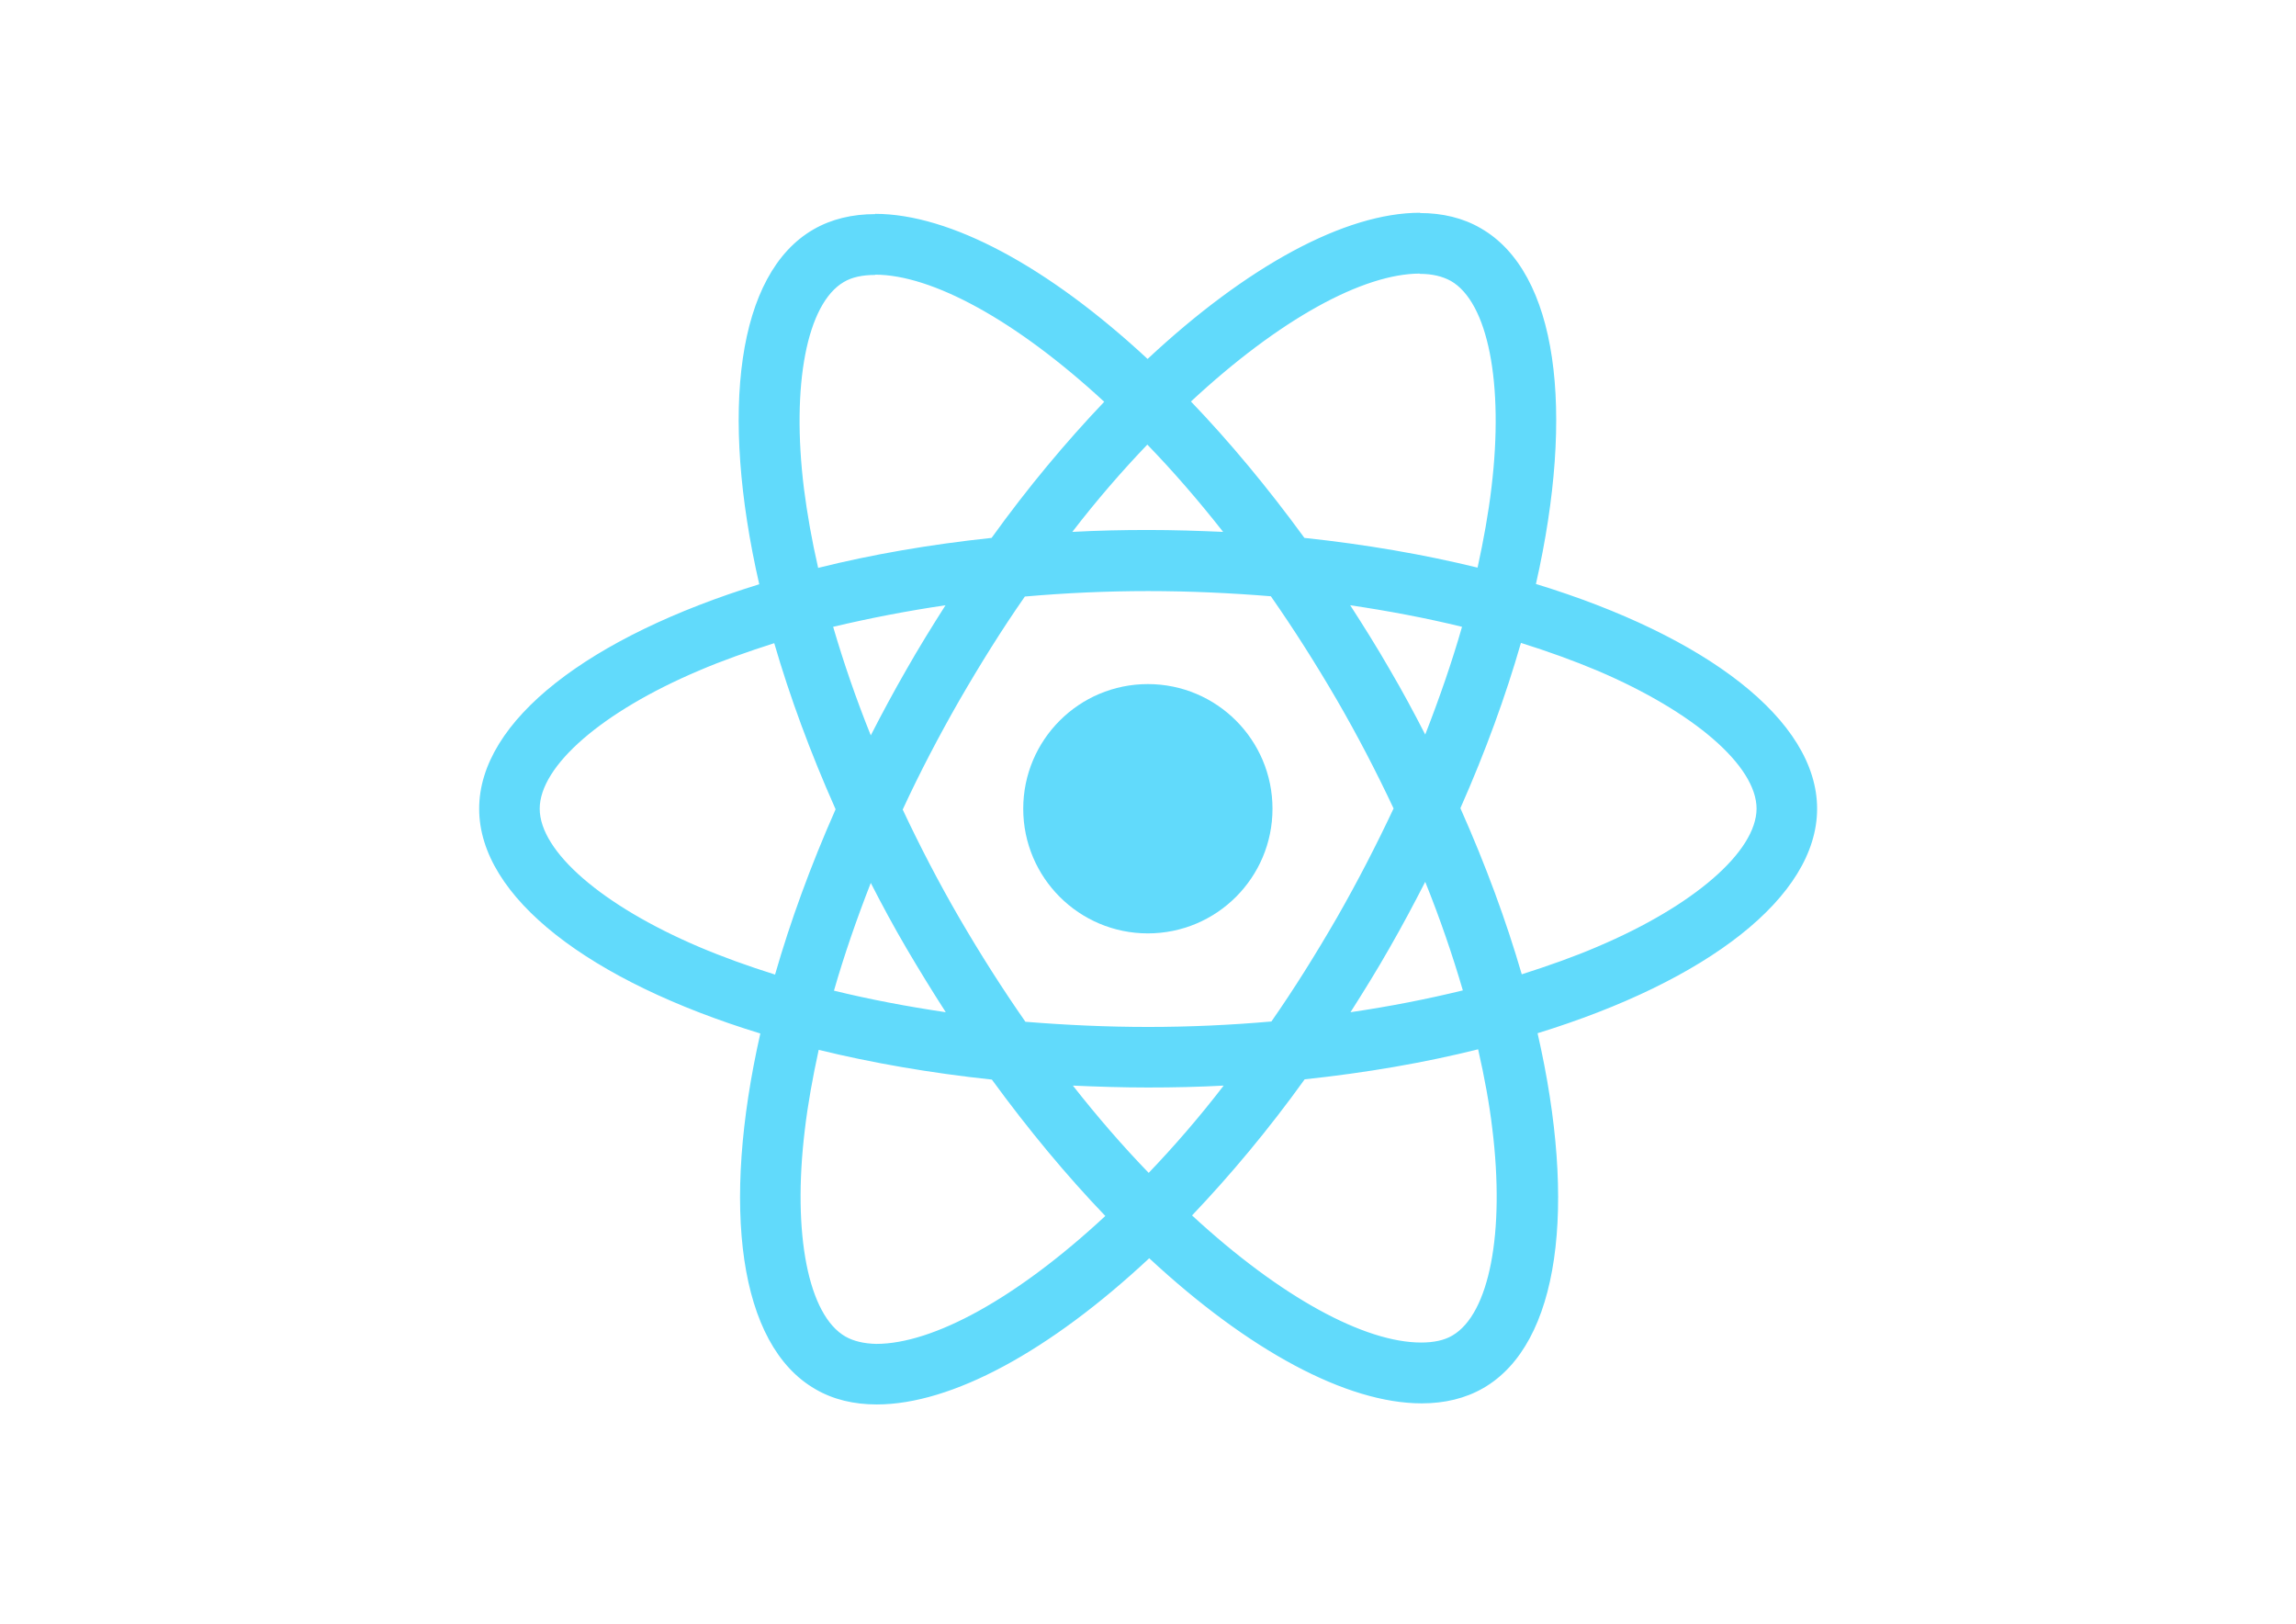
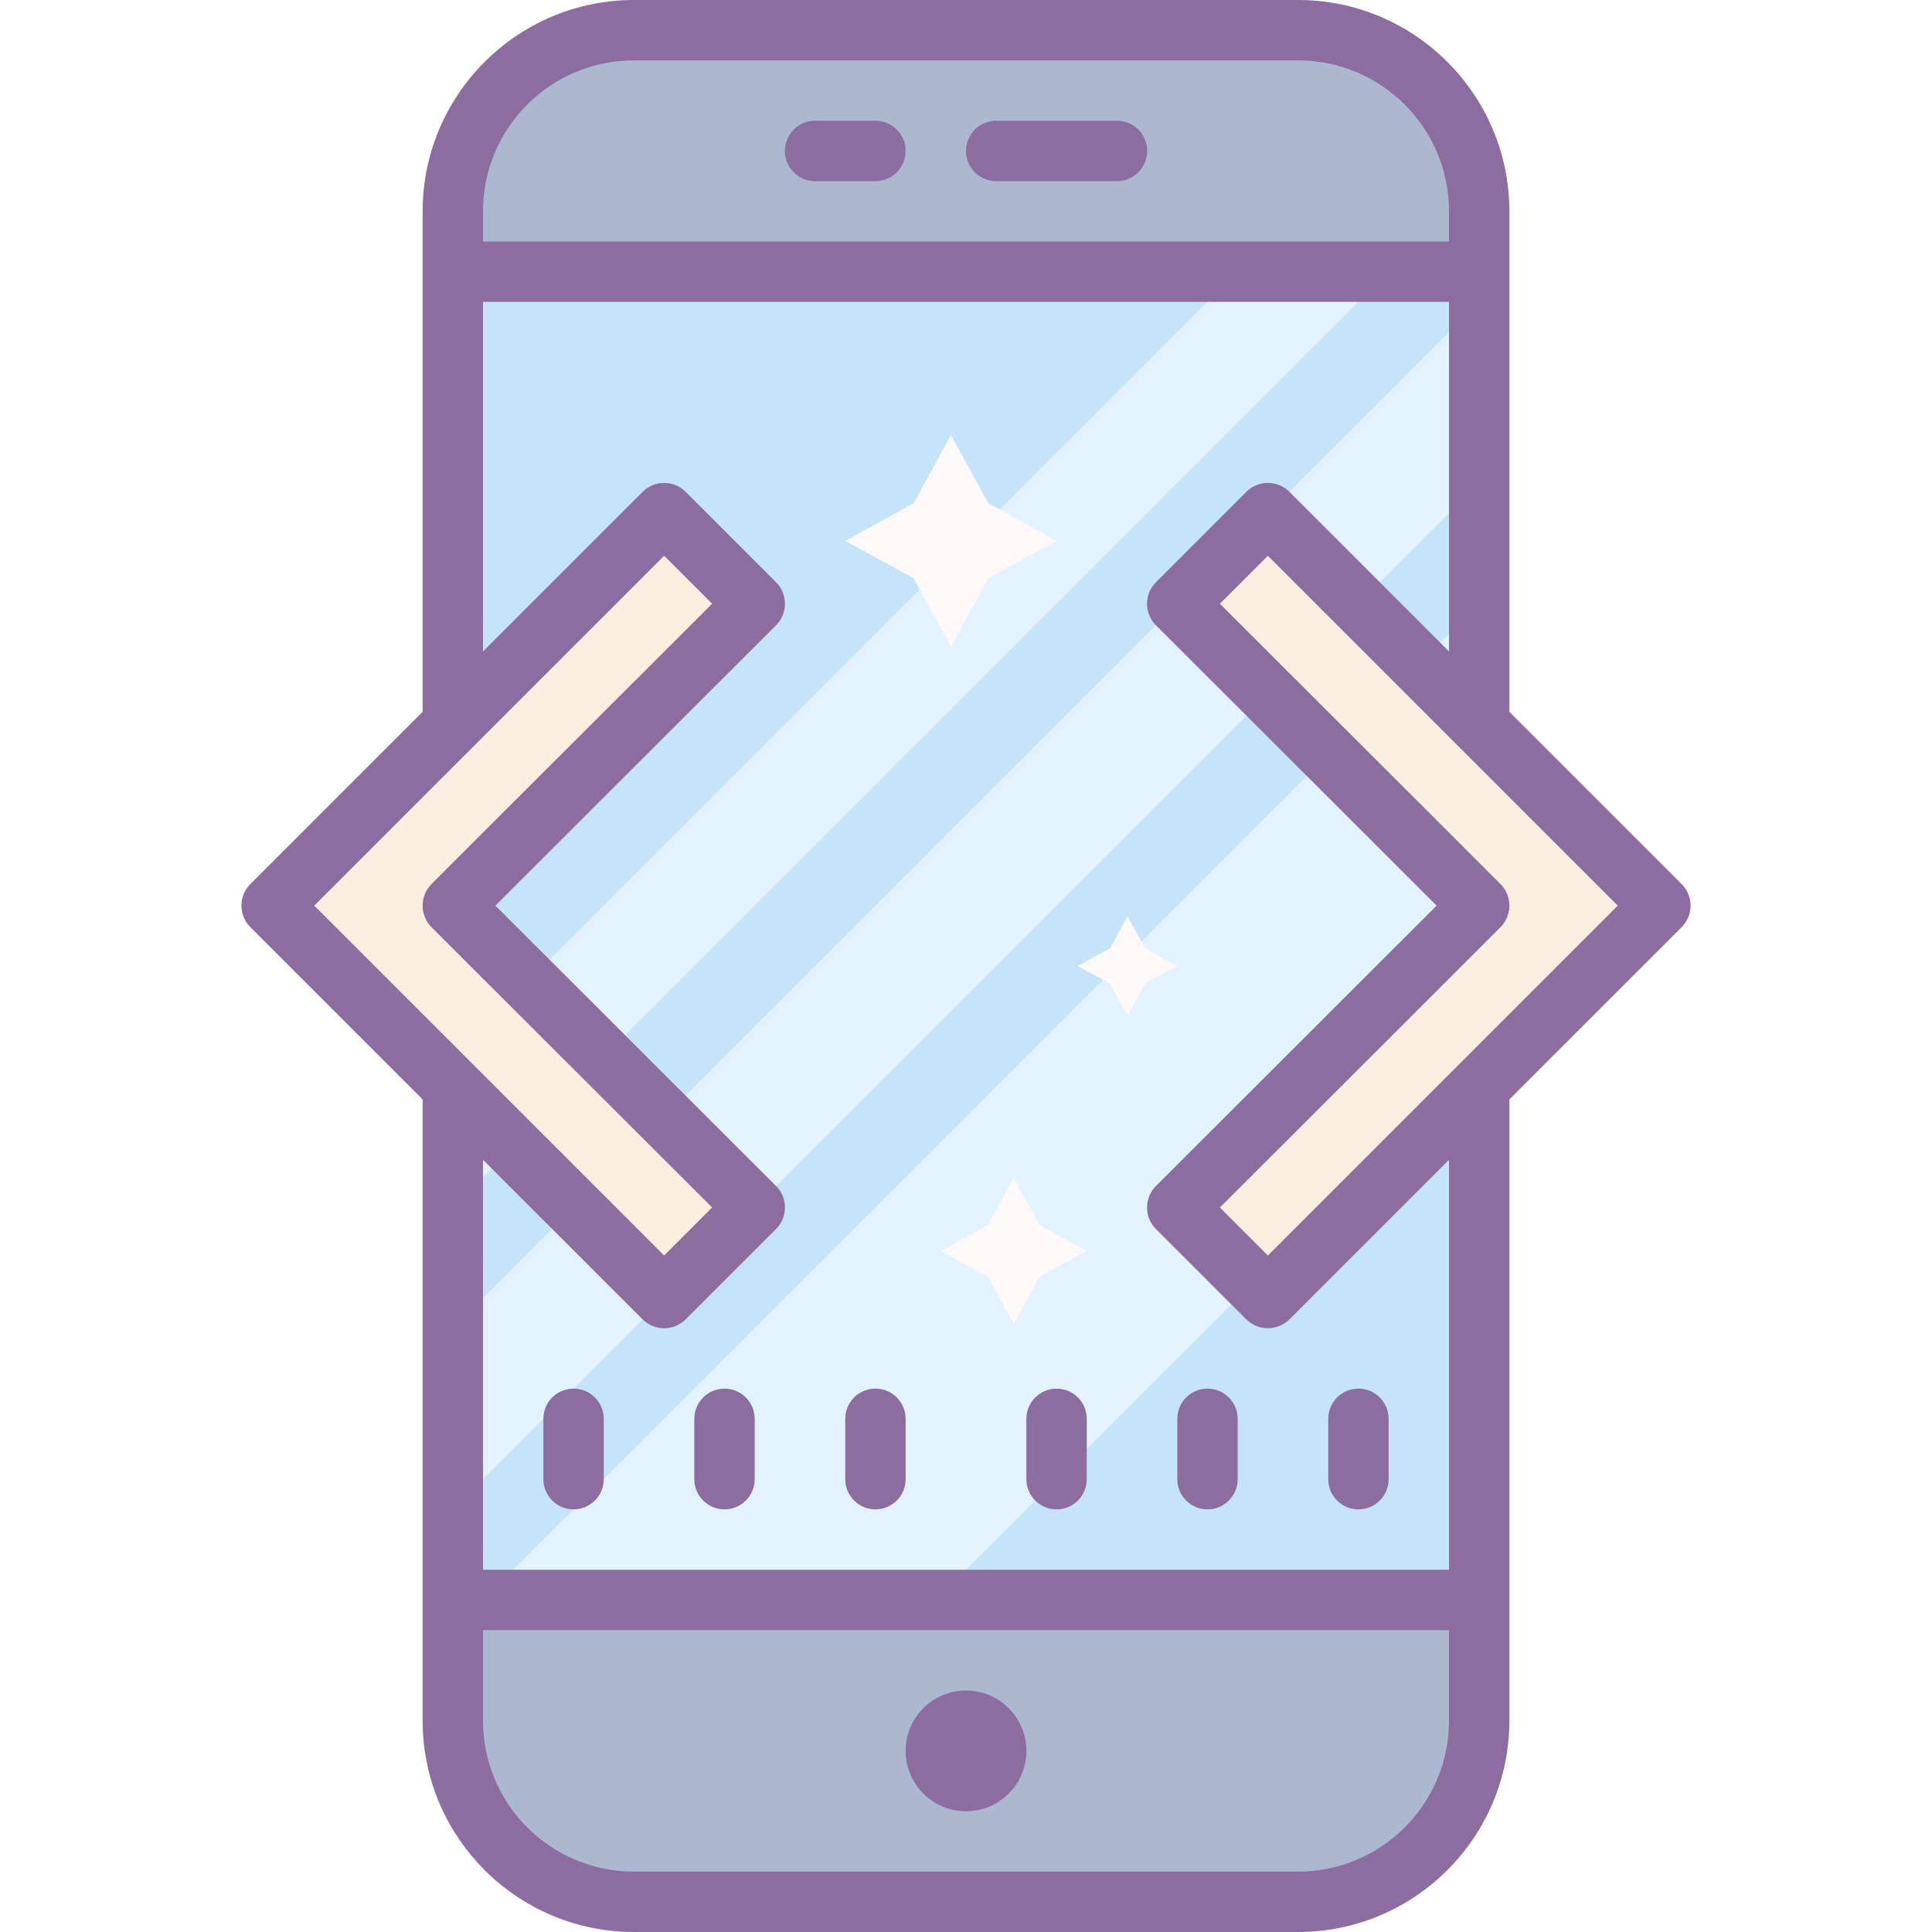
- <svg xmlns="http://www.w3.org/2000/svg" viewBox="0 0 841.9 595.3">
-   <g fill="#61DAFB">
-     <path d="M666.3 296.5c0-32.5-40.7-63.3-103.1-82.4 14.4-63.6 8-114.2-20.2-130.4-6.5-3.8-14.1-5.6-22.4-5.6v22.3c4.6 0 8.3.9 11.4 2.6 13.6 7.8 19.5 37.5 14.9 75.7-1.1 9.4-2.9 19.3-5.1 29.4-19.6-4.8-41-8.5-63.5-10.9-13.5-18.5-27.5-35.3-41.6-50 32.6-30.3 63.2-46.9 84-46.9V78c-27.5 0-63.5 19.6-99.9 53.6-36.4-33.8-72.4-53.2-99.9-53.2v22.3c20.7 0 51.4 16.5 84 46.6-14 14.7-28 31.4-41.3 49.9-22.6 2.4-44 6.1-63.6 11-2.3-10-4-19.7-5.2-29-4.7-38.2 1.1-67.9 14.6-75.8 3-1.8 6.9-2.6 11.5-2.6V78.5c-8.4 0-16 1.8-22.6 5.6-28.1 16.2-34.4 66.7-19.9 130.1-62.2 19.2-102.7 49.9-102.7 82.3 0 32.5 40.7 63.3 103.1 82.4-14.4 63.6-8 114.2 20.2 130.4 6.5 3.8 14.1 5.6 22.5 5.6 27.5 0 63.5-19.6 99.9-53.6 36.4 33.8 72.4 53.2 99.9 53.2 8.4 0 16-1.8 22.6-5.6 28.1-16.2 34.4-66.7 19.9-130.1 62-19.1 102.5-49.9 102.5-82.3zm-130.2-66.7c-3.7 12.9-8.3 26.2-13.5 39.5-4.1-8-8.4-16-13.1-24-4.6-8-9.5-15.8-14.4-23.4 14.2 2.1 27.9 4.7 41 7.9zm-45.8 106.5c-7.8 13.5-15.8 26.3-24.1 38.2-14.9 1.3-30 2-45.2 2-15.1 0-30.2-.7-45-1.9-8.3-11.9-16.4-24.6-24.2-38-7.6-13.1-14.5-26.4-20.8-39.8 6.2-13.4 13.2-26.8 20.7-39.9 7.8-13.5 15.8-26.3 24.1-38.2 14.9-1.3 30-2 45.2-2 15.1 0 30.2.7 45 1.9 8.3 11.9 16.4 24.6 24.2 38 7.6 13.1 14.5 26.4 20.8 39.8-6.3 13.4-13.2 26.8-20.7 39.9zm32.3-13c5.4 13.4 10 26.8 13.8 39.8-13.1 3.2-26.9 5.9-41.2 8 4.9-7.7 9.8-15.6 14.4-23.7 4.6-8 8.9-16.1 13-24.1zM421.2 430c-9.3-9.6-18.6-20.3-27.8-32 9 .4 18.2.7 27.5.7 9.4 0 18.7-.2 27.8-.7-9 11.7-18.3 22.4-27.5 32zm-74.4-58.9c-14.2-2.1-27.9-4.7-41-7.9 3.7-12.9 8.3-26.2 13.5-39.5 4.1 8 8.4 16 13.1 24 4.7 8 9.5 15.8 14.4 23.4zM420.7 163c9.3 9.6 18.6 20.3 27.8 32-9-.4-18.2-.7-27.5-.7-9.4 0-18.7.2-27.8.7 9-11.7 18.3-22.4 27.5-32zm-74 58.9c-4.9 7.7-9.8 15.6-14.4 23.7-4.6 8-8.9 16-13 24-5.4-13.4-10-26.8-13.8-39.8 13.1-3.1 26.9-5.8 41.2-7.9zm-90.5 125.2c-35.4-15.1-58.3-34.9-58.3-50.6 0-15.7 22.9-35.6 58.3-50.6 8.6-3.7 18-7 27.7-10.1 5.7 19.6 13.2 40 22.5 60.9-9.2 20.8-16.6 41.1-22.2 60.6-9.9-3.1-19.3-6.5-28-10.2zM310 490c-13.6-7.8-19.5-37.5-14.9-75.7 1.1-9.4 2.9-19.3 5.1-29.4 19.6 4.8 41 8.5 63.5 10.9 13.5 18.5 27.5 35.3 41.6 50-32.6 30.3-63.2 46.9-84 46.9-4.5-.1-8.3-1-11.3-2.7zm237.2-76.2c4.7 38.2-1.1 67.9-14.6 75.8-3 1.8-6.9 2.6-11.5 2.6-20.7 0-51.4-16.5-84-46.6 14-14.7 28-31.4 41.3-49.9 22.6-2.4 44-6.1 63.6-11 2.3 10.1 4.1 19.8 5.2 29.1zm38.5-66.7c-8.6 3.7-18 7-27.7 10.1-5.7-19.6-13.2-40-22.5-60.9 9.2-20.8 16.6-41.1 22.2-60.6 9.9 3.1 19.3 6.5 28.1 10.2 35.4 15.1 58.3 34.9 58.3 50.6-.1 15.7-23 35.6-58.4 50.6zM320.8 78.4z" />
-     <circle cx="420.9" cy="296.5" r="45.7" />
-     <path d="M520.5 78.1z" />
-   </g>
+ <svg xmlns="http://www.w3.org/2000/svg" viewBox="0 0 64 64" width="64" height="64">
+   <path fill="#acb7d0" d="M43,63H21c-3.314,0-6-2.686-6-6V7c0-3.314,2.686-6,6-6h22c3.314,0,6,2.686,6,6v50 C49,60.314,46.314,63,43,63z" />
+   <path fill="#acb7d0" d="M43,63H21c-3.314,0-6-2.686-6-6v-4h34v4C49,60.314,46.314,63,43,63z" />
+   <path fill="#c5e4fa" d="M15 9H49V53H15z" />
+   <path fill="#e3f2ff" d="M31 53L49.375 34.625 49 20 16 53zM15 50L49 16 49 10 15 44zM15 40L46 9 41 9 15 35z" />
+   <path fill="#fff8f8" d="M31.502 14.412L32.74 16.676 35.004 17.915 32.74 19.153 31.502 21.417 30.264 19.153 28 17.915 30.264 16.676zM33.581 39.02L34.436 40.583 36 41.438 34.436 42.294 33.581 43.857 32.726 42.294 31.162 41.438 32.726 40.583zM37.352 30.352L37.935 31.417 39 32 37.935 32.583 37.352 33.648 36.769 32.583 35.704 32 36.769 31.417z" />
+   <path fill="#faefde" d="M22 43L9 30 22 17 25 20 15 30 25 40zM42 43L55 30 42 17 39 20 49 30 39 40z" />
+   <path fill="#8d6c9f" d="M19 46c-.552 0-1 .447-1 1v2c0 .553.448 1 1 1s1-.447 1-1v-2C20 46.447 19.552 46 19 46zM24 46c-.552 0-1 .447-1 1v2c0 .553.448 1 1 1s1-.447 1-1v-2C25 46.447 24.552 46 24 46zM29 46c-.552 0-1 .447-1 1v2c0 .553.448 1 1 1s1-.447 1-1v-2C30 46.447 29.552 46 29 46zM45 50c.552 0 1-.447 1-1v-2c0-.553-.448-1-1-1s-1 .447-1 1v2C44 49.553 44.448 50 45 50zM35 46c-.552 0-1 .447-1 1v2c0 .553.448 1 1 1s1-.447 1-1v-2C36 46.447 35.552 46 35 46zM40 46c-.552 0-1 .447-1 1v2c0 .553.448 1 1 1s1-.447 1-1v-2C41 46.447 40.552 46 40 46zM32 56A2 2 0 1 0 32 60 2 2 0 1 0 32 56zM33 6h4c.552 0 1-.447 1-1s-.448-1-1-1h-4c-.552 0-1 .447-1 1S32.448 6 33 6zM27 6h2c.552 0 1-.447 1-1s-.448-1-1-1h-2c-.552 0-1 .447-1 1S26.448 6 27 6z" />
+   <path fill="#8d6c9f" d="M55.71,29.29L50,23.58V7c0-3.86-3.14-7-7-7H21c-3.86,0-7,3.14-7,7v16.58l-5.71,5.71 c-0.39,0.39-0.39,1.03,0,1.42L14,36.42V57c0,3.86,3.14,7,7,7h22c3.86,0,7-3.14,7-7V36.42l5.71-5.71 C56.1,30.32,56.1,29.68,55.71,29.29z M21,2h22c2.76,0,5,2.24,5,5v1H16V7C16,4.24,18.24,2,21,2z M10.41,30L14,26.41l2-2l6-6 L23.59,20L16,27.58l-1.71,1.71C14.1,29.48,14,29.74,14,30s0.1,0.52,0.29,0.71L16,32.42L23.59,40L22,41.59l-6-6l-2-2L10.41,30z M43,62H21c-2.76,0-5-2.24-5-5v-3h32v3C48,59.76,45.76,62,43,62z M48,52H16V38.42l5.29,5.29C21.49,43.9,21.74,44,22,44 s0.51-0.1,0.71-0.29l3-3c0.39-0.39,0.39-1.03,0-1.42L16.41,30l9.3-9.29c0.39-0.39,0.39-1.03,0-1.42l-3-3 c-0.39-0.39-1.03-0.39-1.42,0L16,21.58V10h32v11.58l-5.29-5.29c-0.39-0.39-1.03-0.39-1.42,0l-3,3c-0.39,0.39-0.39,1.03,0,1.42 l9.3,9.29l-9.3,9.29c-0.39,0.39-0.39,1.03,0,1.42l3,3C41.49,43.9,41.74,44,42,44s0.51-0.1,0.71-0.29L48,38.42V52z M50,33.59l-2,2 l-6,6L40.41,40L48,32.42l1.71-1.71C49.9,30.52,50,30.26,50,30s-0.1-0.52-0.29-0.71L48,27.58L40.41,20L42,18.41l6,6l2,2L53.59,30 L50,33.59z" />
</svg>
